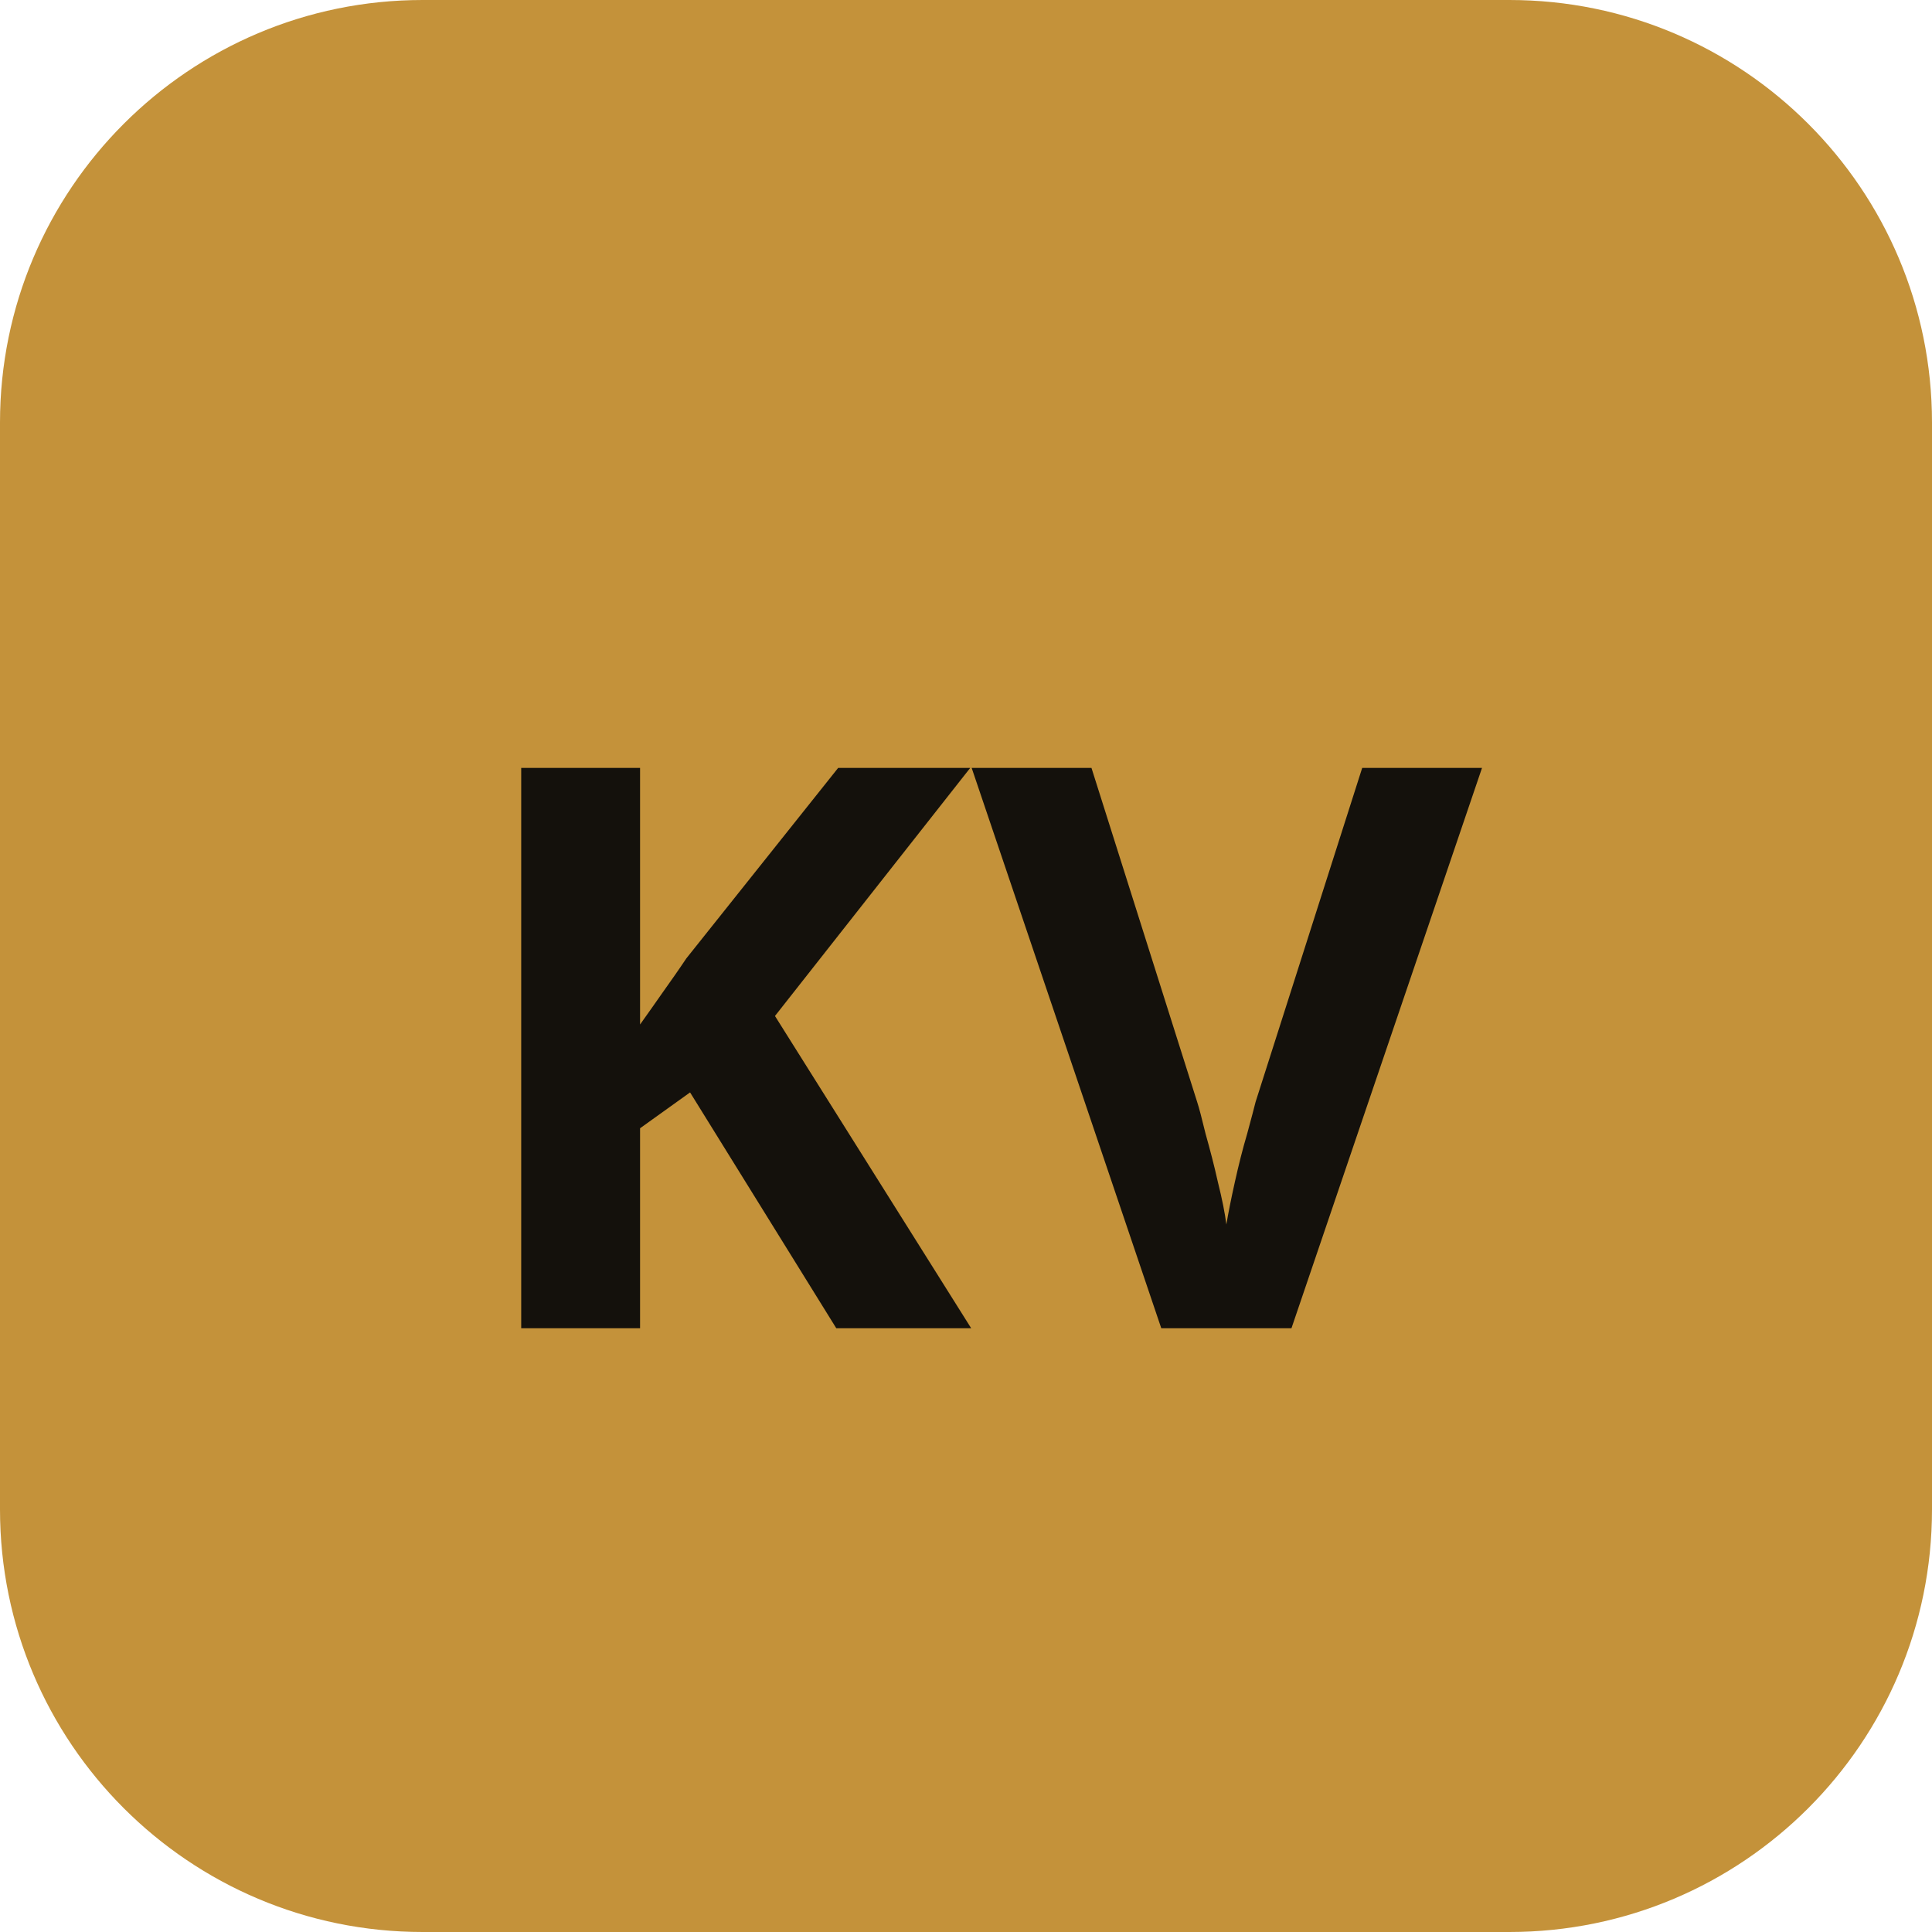
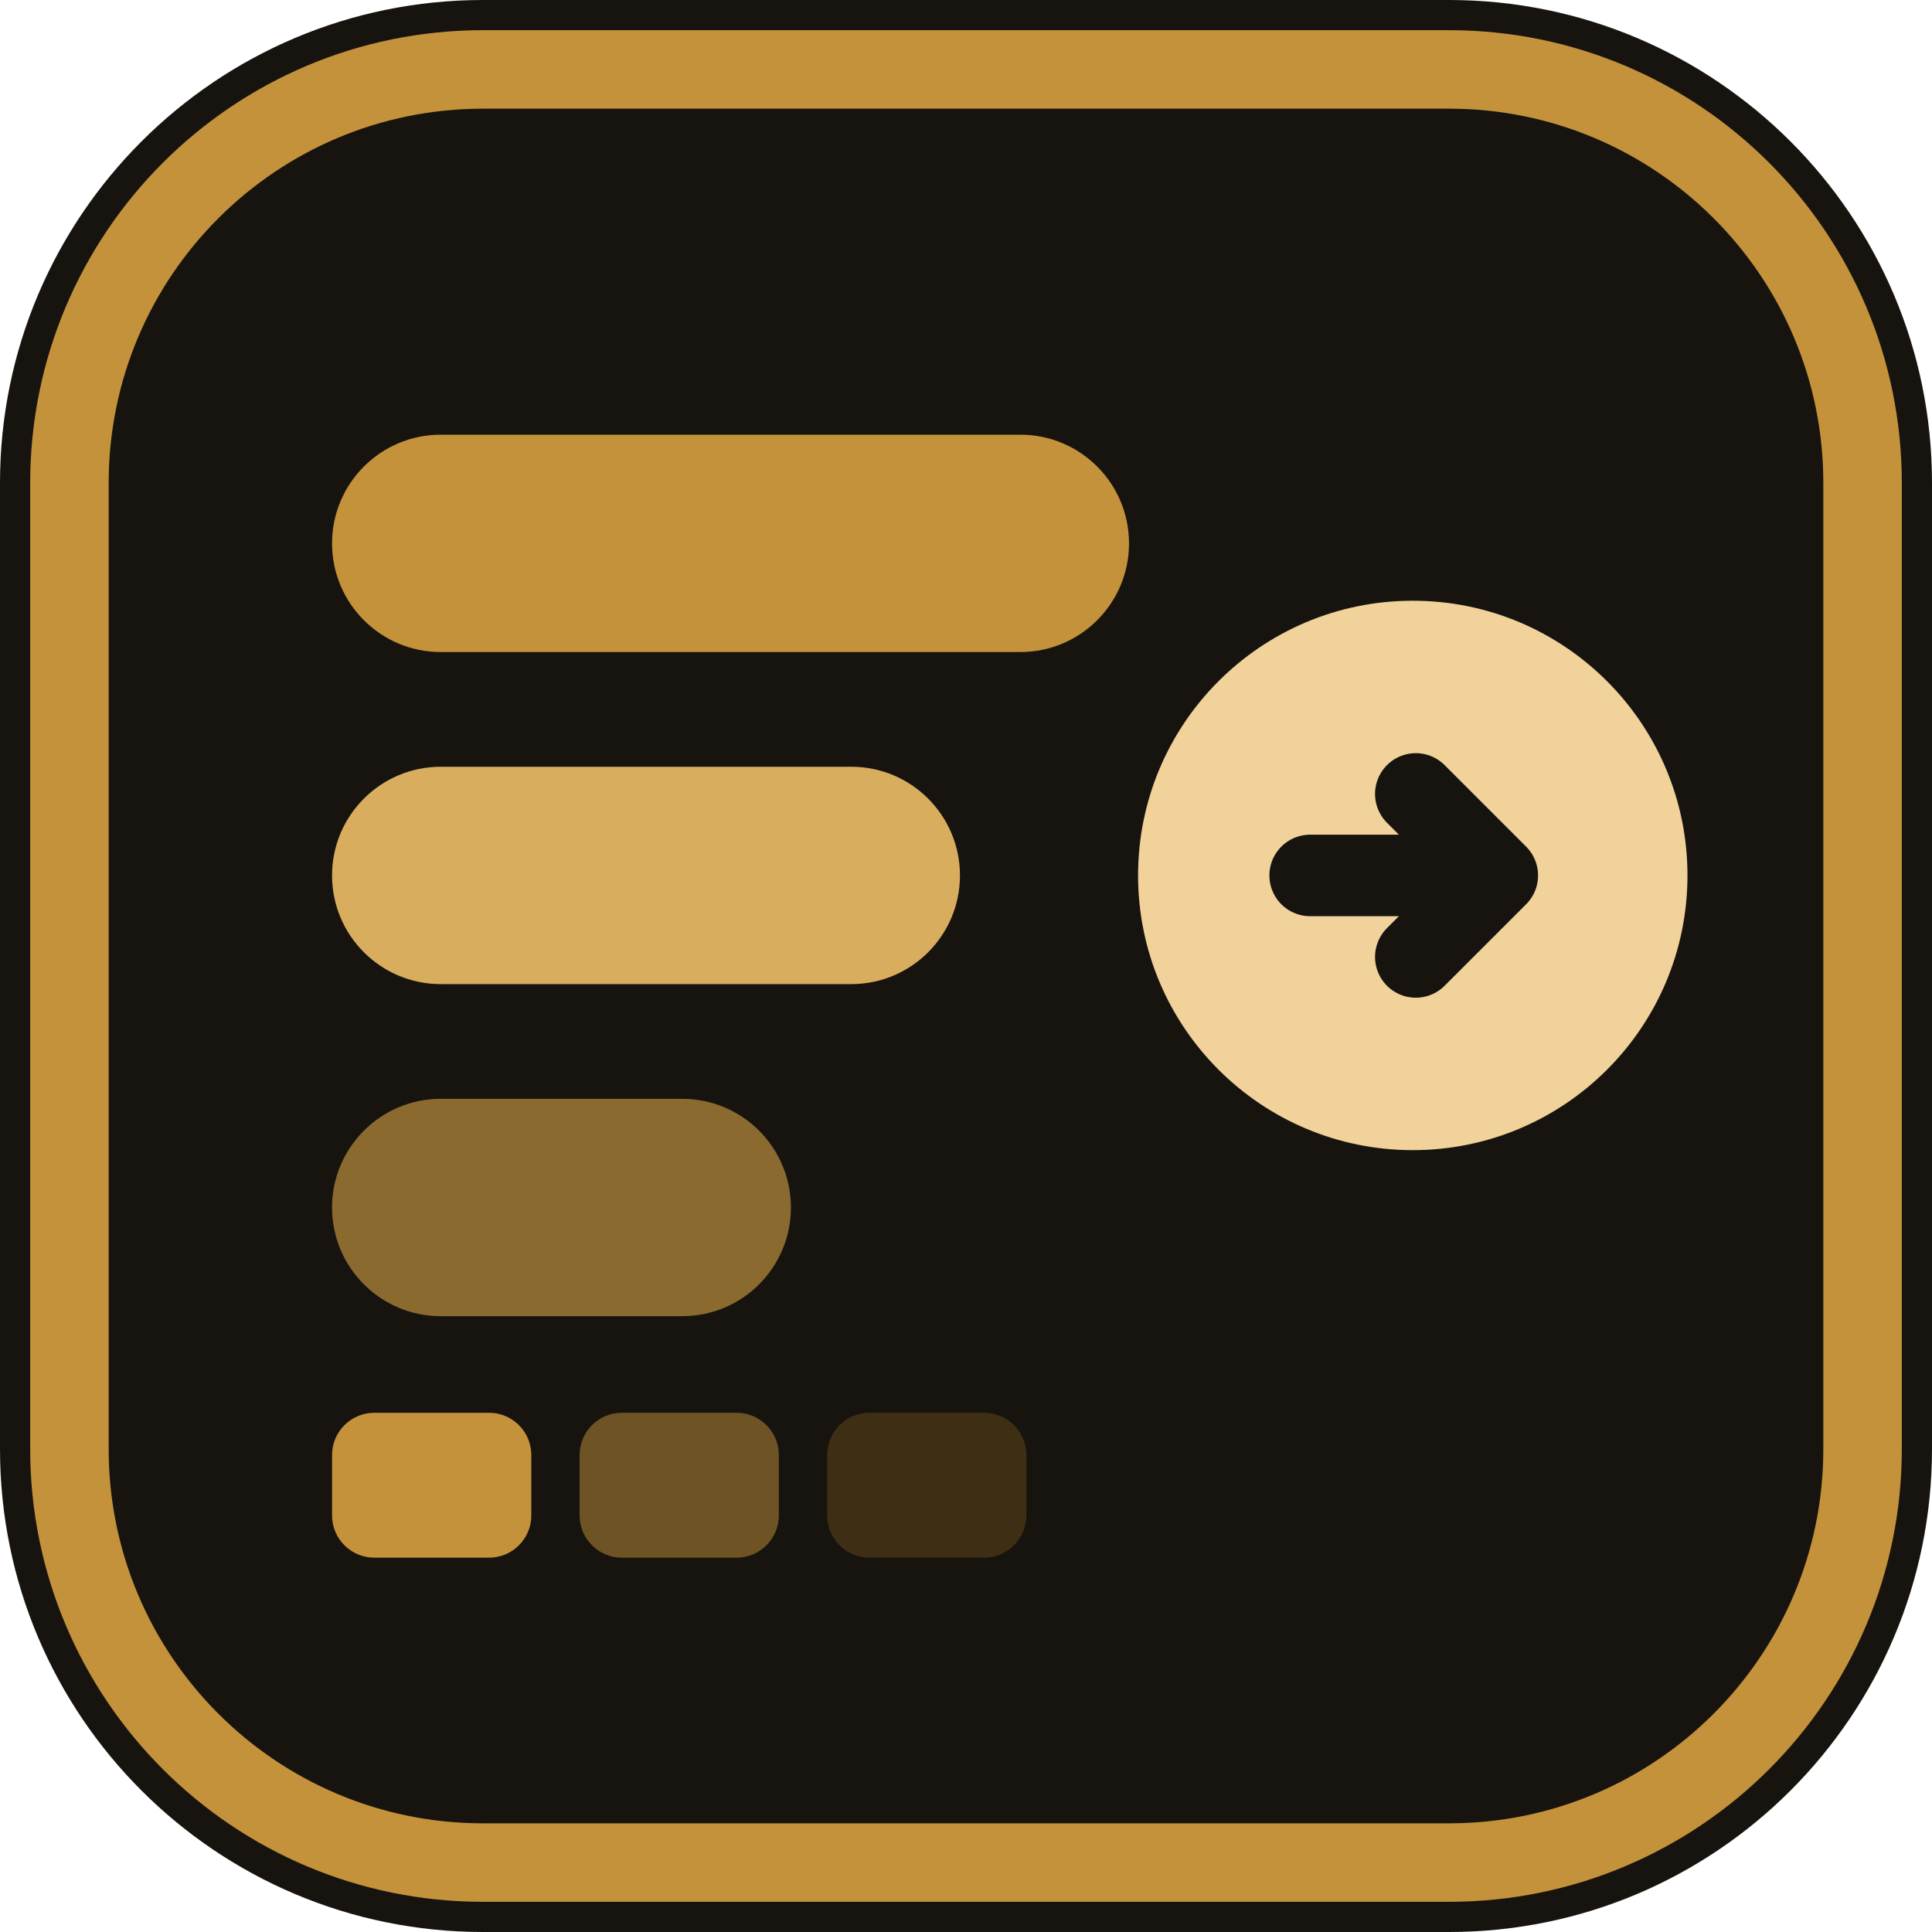
- <svg xmlns="http://www.w3.org/2000/svg" viewBox="0 0 32 32">
-   <rect width="32" height="32" rx="7" fill="#c4923a" />
-   <text x="16" y="22" text-anchor="middle" font-family="ui-sans-serif, system-ui, sans-serif" font-size="13" font-weight="700" fill="#14110c">KV</text>
+ <svg xmlns="http://www.w3.org/2000/svg" viewBox="0 0 32 32" role="img" aria-label="大模型推理系统">
+   <rect width="32" height="32" rx="8" fill="#171410" />
+   <rect x="1.15" y="1.15" width="29.7" height="29.7" rx="6.85" fill="none" stroke="#c4923a" stroke-width="1.3" />
+   <rect x="5.5" y="7.2" width="13.2" height="3.6" rx="1.8" fill="#c4923a" />
+   <rect x="5.5" y="12.7" width="10.4" height="3.6" rx="1.8" fill="#d8ae5e" />
+   <rect x="5.5" y="18.2" width="7.6" height="3.6" rx="1.8" fill="#8a6a2e" />
+   <rect x="5.5" y="23.4" width="3.3" height="2.4" rx="0.7" fill="#c4923a" />
+   <rect x="9.6" y="23.4" width="3.3" height="2.4" rx="0.7" fill="#6e5424" />
+   <rect x="13.7" y="23.4" width="3.3" height="2.4" rx="0.7" fill="#3d2e14" />
+   <circle cx="23.4" cy="14.5" r="4.55" fill="#f0d29a" />
+   <path d="M21.7 14.5h3.1m0 0-1.35-1.35M24.8 14.5l-1.35 1.35" fill="none" stroke="#171410" stroke-width="1.35" stroke-linecap="round" stroke-linejoin="round" />
</svg>
